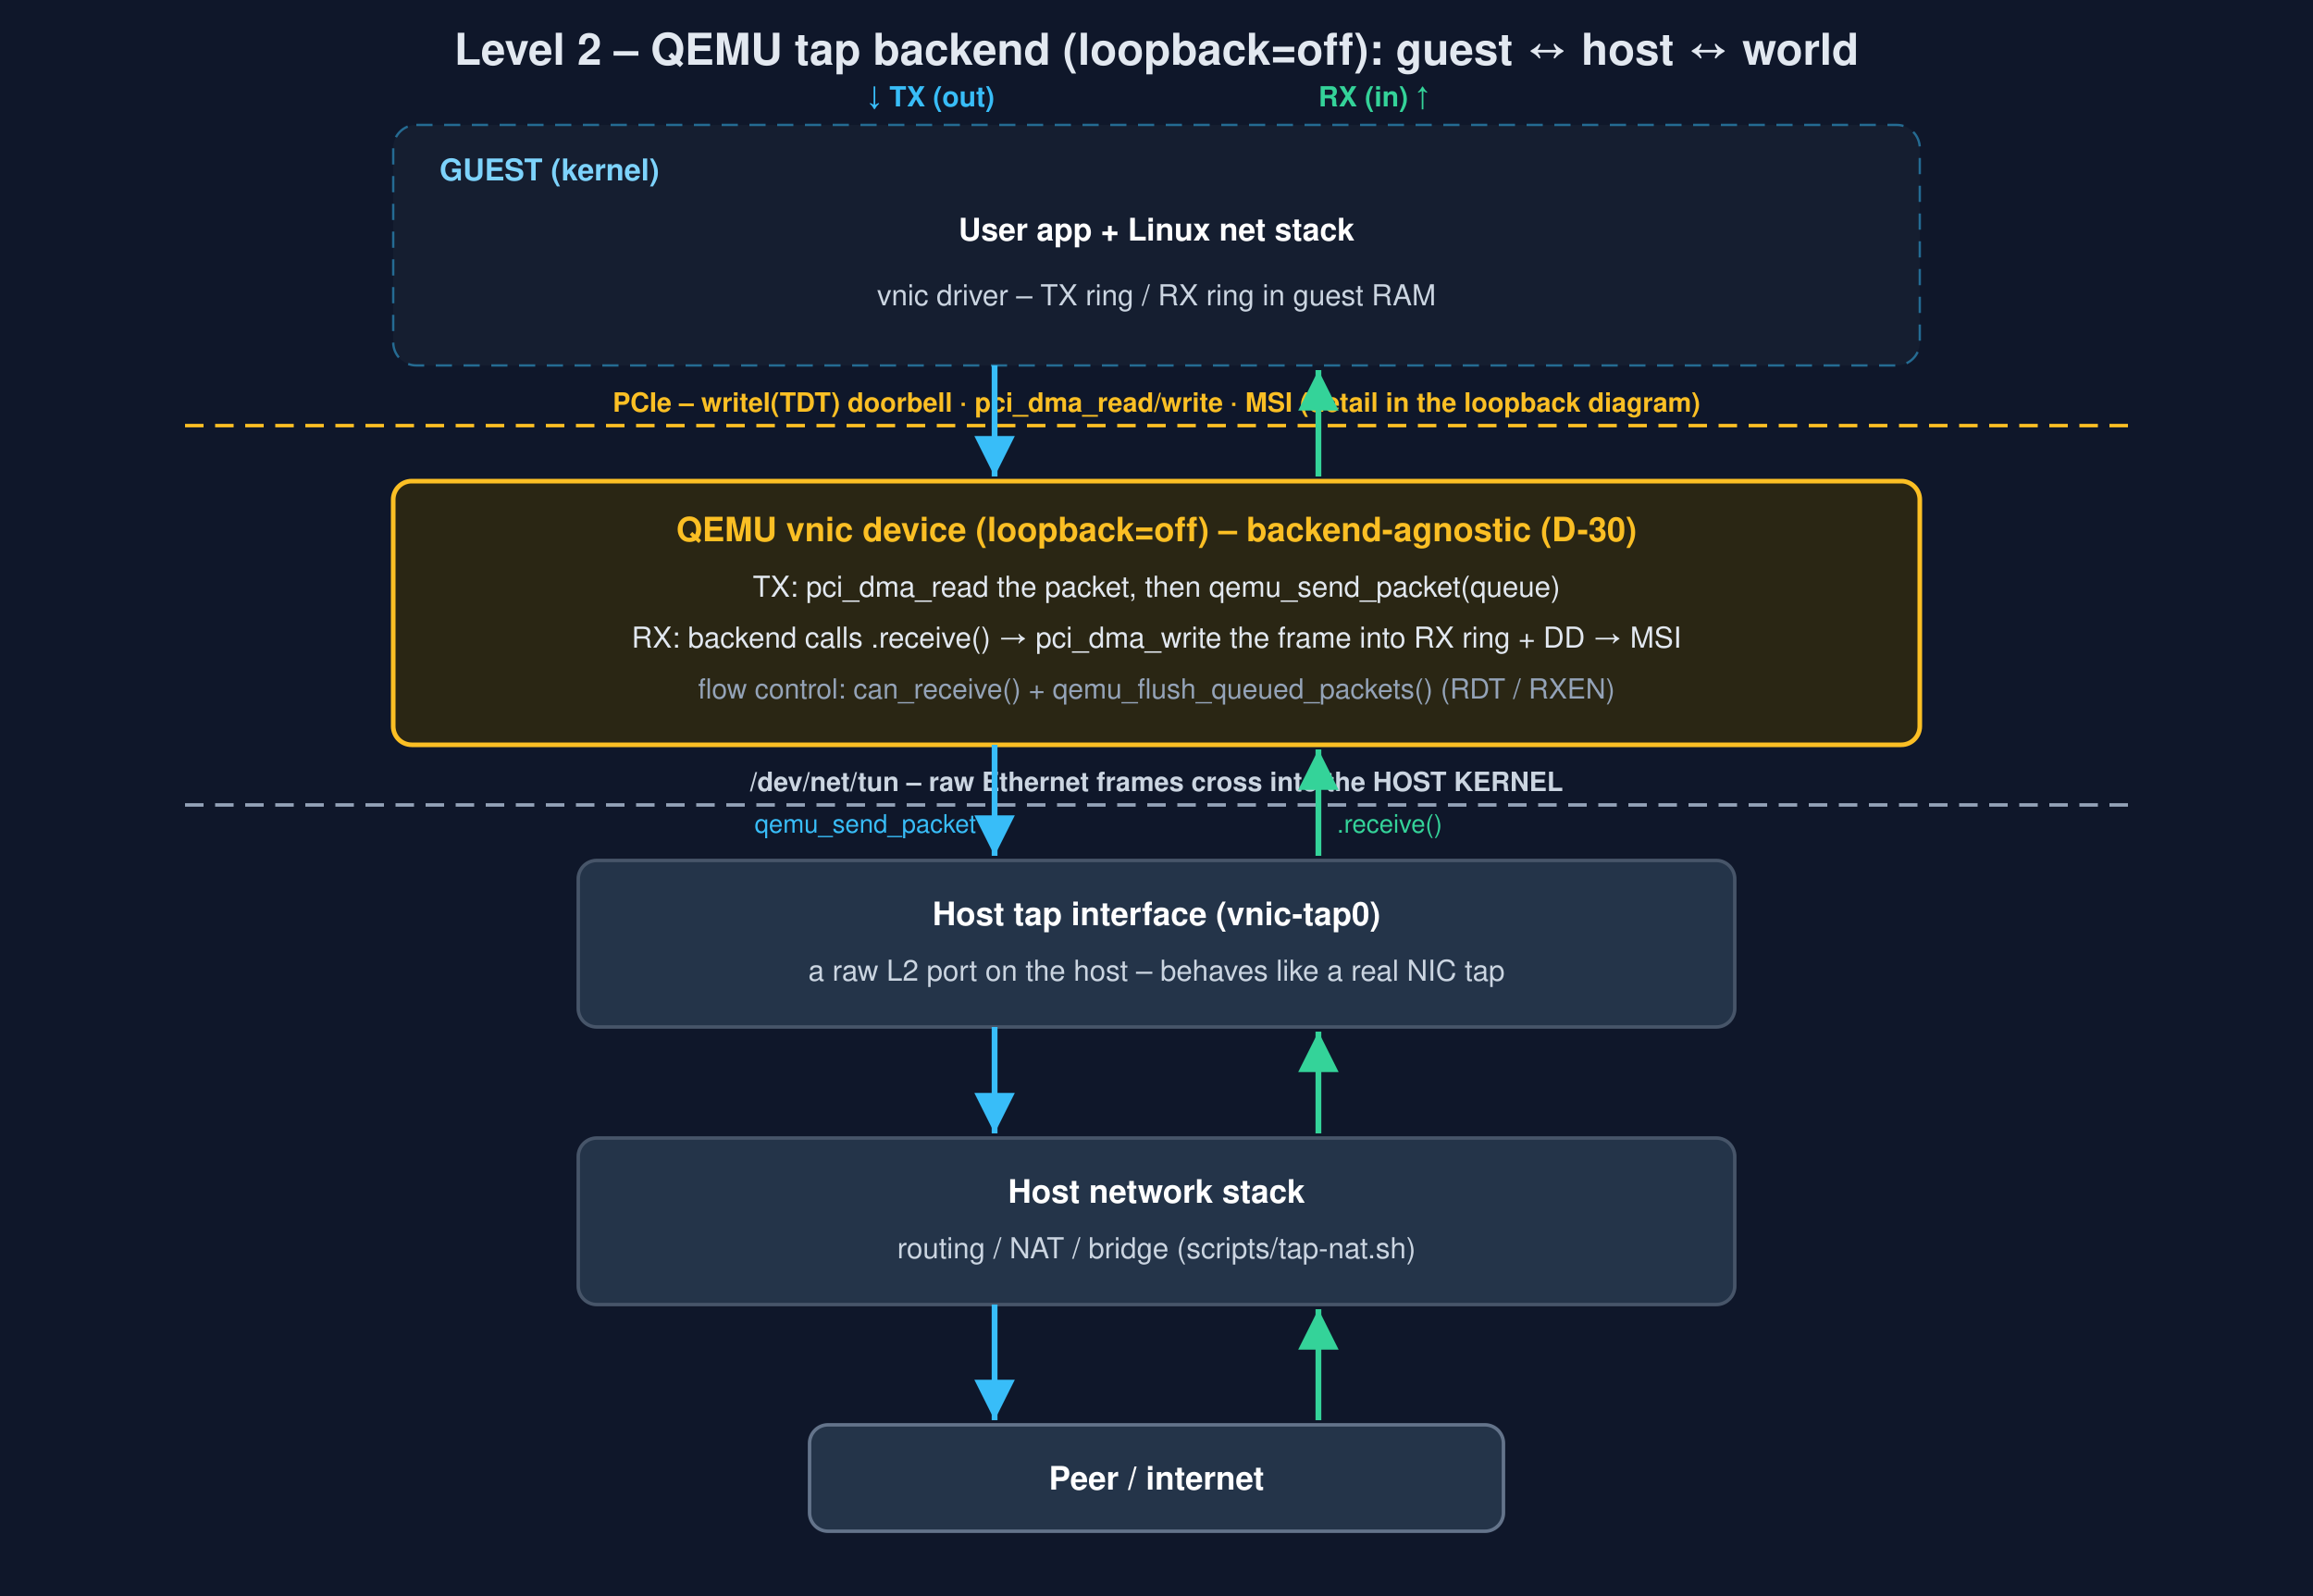
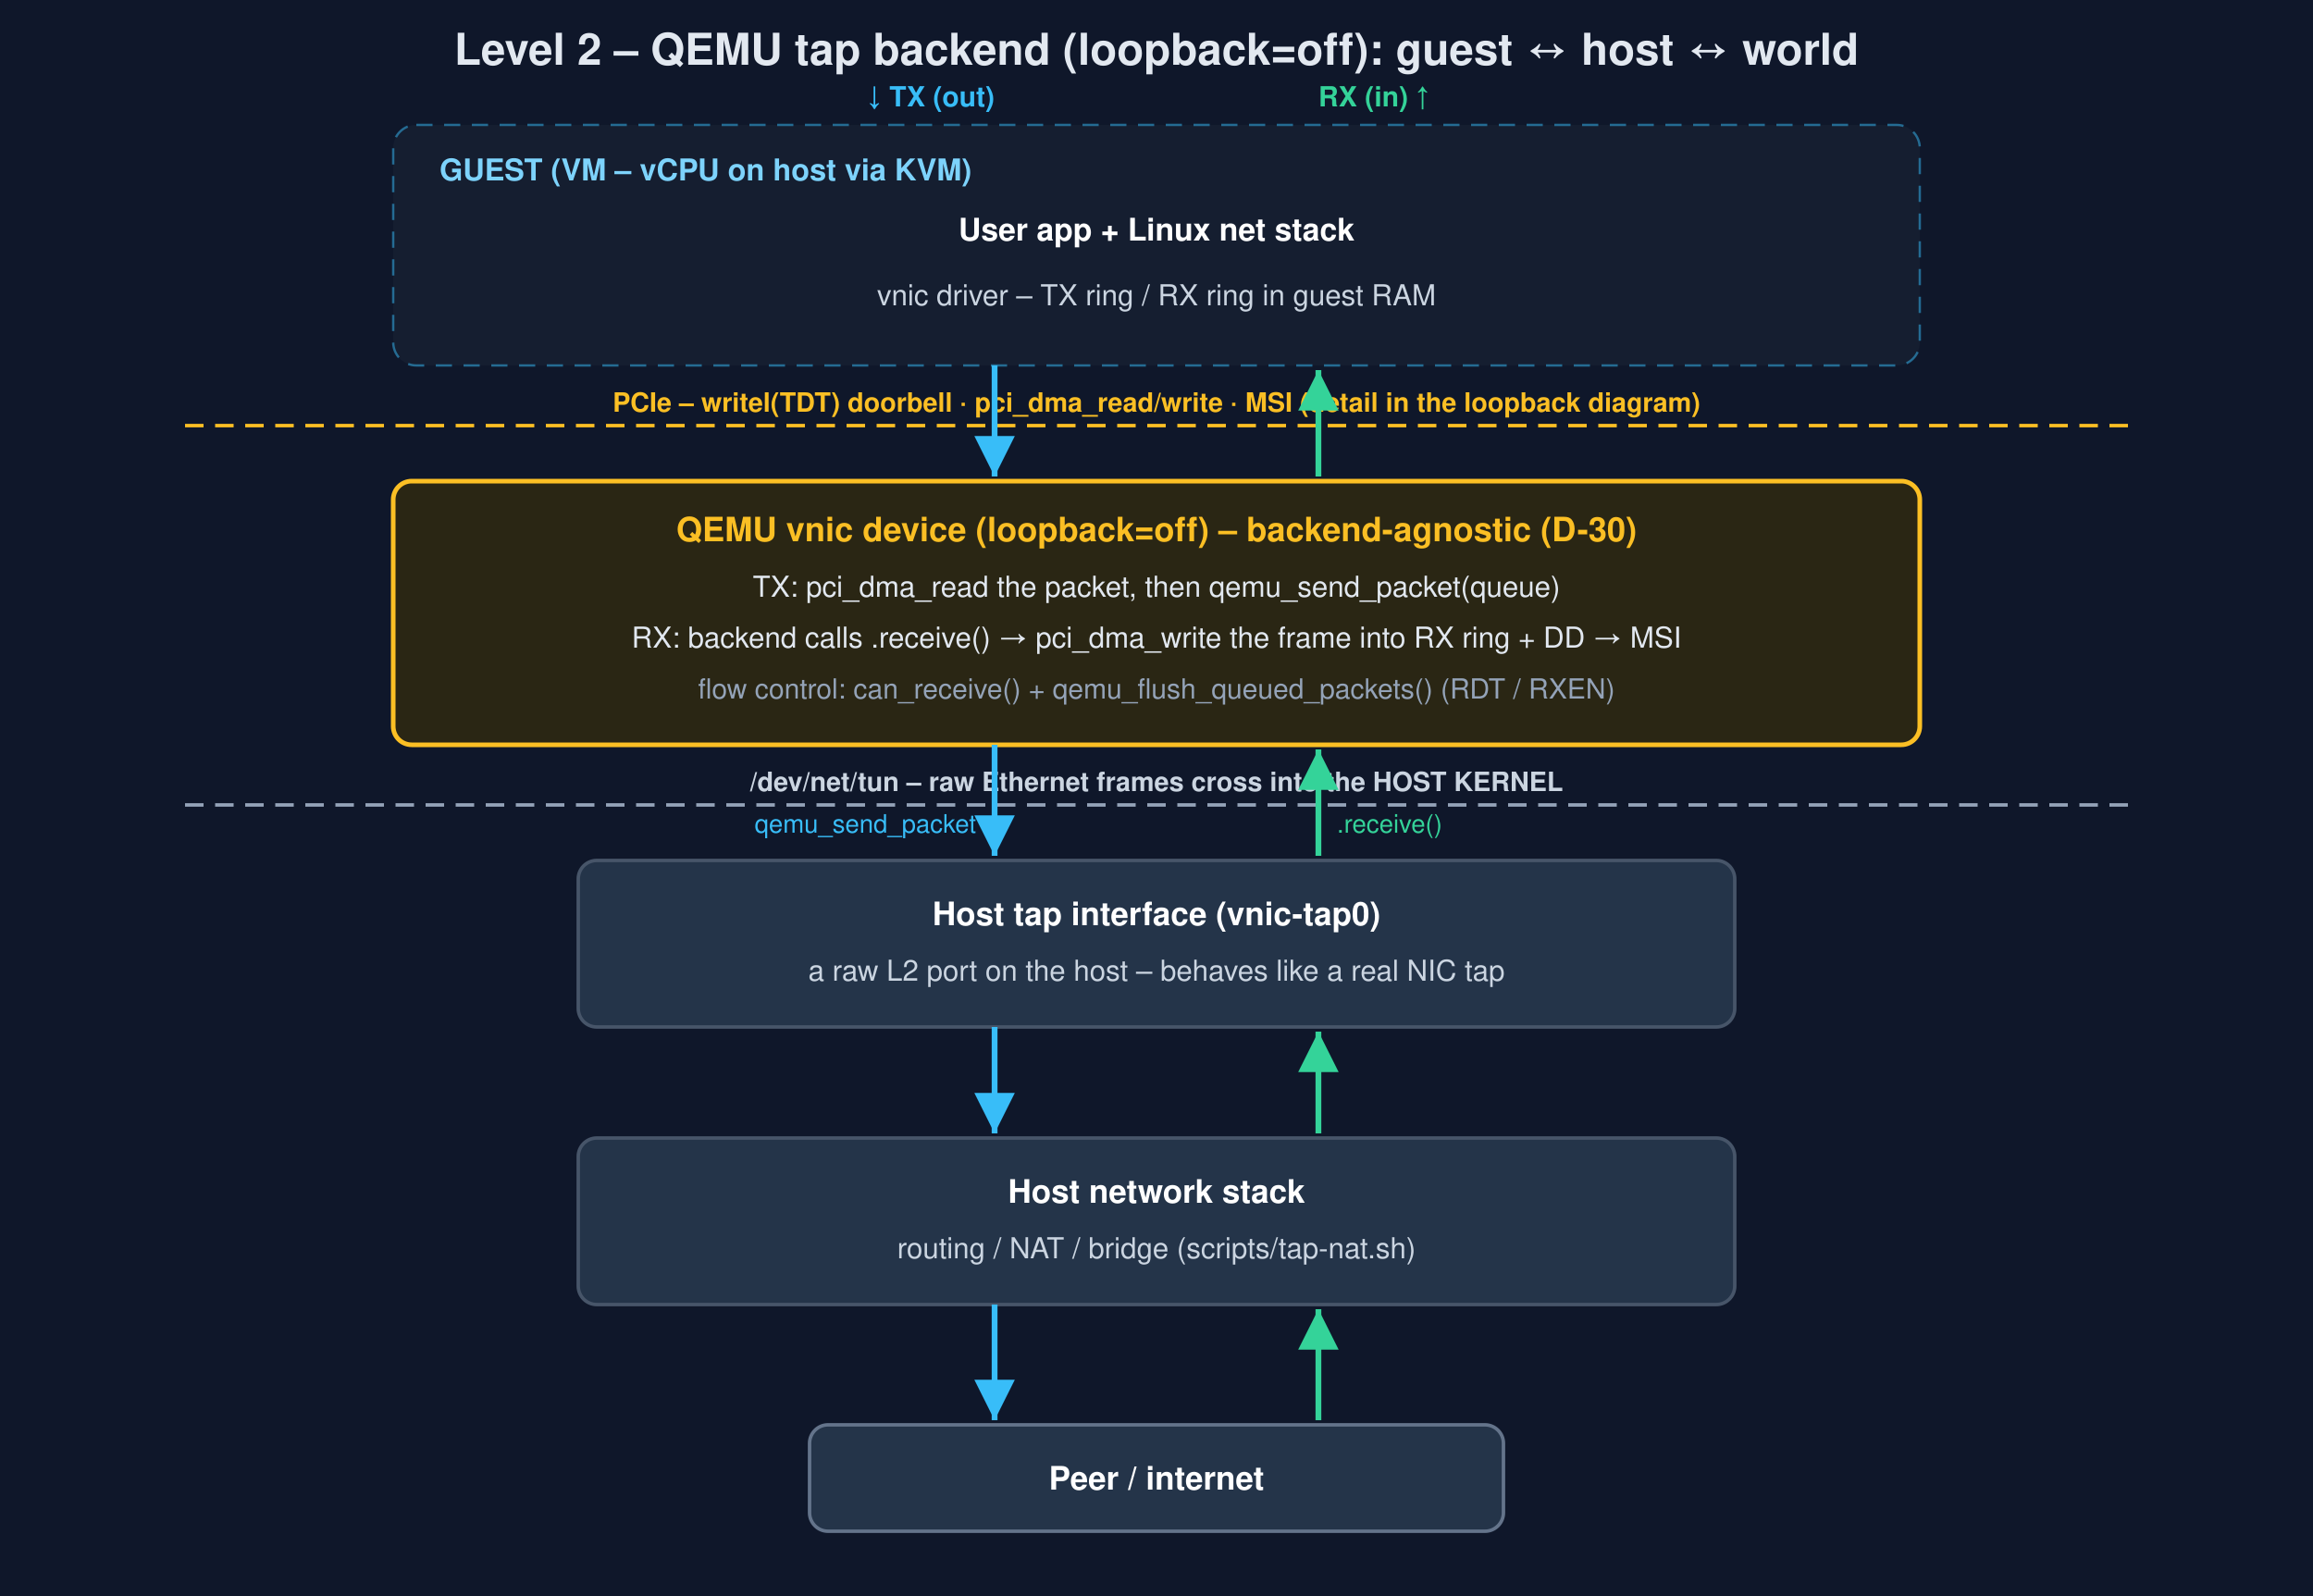
<svg xmlns="http://www.w3.org/2000/svg" viewBox="0 0 1000 690" width="1000" height="690" font-family="Segoe UI, Helvetica, Arial, sans-serif" role="img" aria-label="Level 2 tap-backend dataflow: a vertical chain - guest driver, QEMU vnic device, host tap, host network stack, peer/internet - with TX going down (writel, DMA, qemu_send_packet, tap, host stack) and RX coming up (host stack, tap, .receive, DMA write, MSI).">
  <defs>
    <marker id="tb" markerWidth="9" markerHeight="9" refX="7" refY="3.5" orient="auto">
      <path d="M0,0 L7,3.5 L0,7 z" fill="#38bdf8" />
    </marker>
    <marker id="tg" markerWidth="9" markerHeight="9" refX="7" refY="3.5" orient="auto">
      <path d="M0,0 L7,3.5 L0,7 z" fill="#34d399" />
    </marker>
  </defs>
  <rect x="0" y="0" width="1000" height="690" fill="#0f172a" />
  <text x="500" y="28" text-anchor="middle" fill="#e2e8f0" font-size="19" font-weight="700">Level 2 – QEMU tap backend (loopback=off): guest ↔ host ↔ world</text>
  <text x="430" y="46" text-anchor="end" fill="#38bdf8" font-size="12" font-weight="700">↓ TX (out)</text>
  <text x="570" y="46" fill="#34d399" font-size="12" font-weight="700">RX (in) ↑</text>
  <rect x="170" y="54" width="660" height="104" rx="10" fill="#1e293b" fill-opacity="0.4" stroke="#38bdf8" stroke-opacity="0.5" stroke-dasharray="7 5" />
-   <text x="190" y="78" fill="#7dd3fc" font-size="13" font-weight="700">GUEST (kernel)</text>
+   <text x="190" y="78" fill="#7dd3fc" font-size="13" font-weight="700">GUEST (VM – vCPU on host via KVM)</text>
  <text x="500" y="104" text-anchor="middle" fill="#fff" font-size="13.5" font-weight="700">User app + Linux net stack</text>
  <text x="500" y="132" text-anchor="middle" fill="#cbd5e1" font-size="12.5">vnic driver – TX ring / RX ring in guest RAM</text>
  <line x1="80" y1="184" x2="920" y2="184" stroke="#fbbf24" stroke-width="1.5" stroke-dasharray="8 5" />
  <text x="500" y="178" text-anchor="middle" fill="#fbbf24" font-size="11.5" font-weight="700">PCIe – writel(TDT) doorbell · pci_dma_read/write · MSI (detail in the loopback diagram)</text>
  <rect x="170" y="208" width="660" height="114" rx="8" fill="#2a2614" stroke="#fbbf24" stroke-width="2" />
  <text x="500" y="234" text-anchor="middle" fill="#fbbf24" font-size="14.5" font-weight="700">QEMU vnic device (loopback=off) – backend-agnostic (D-30)</text>
  <text x="500" y="258" text-anchor="middle" fill="#e2e8f0" font-size="12.5">TX: pci_dma_read the packet, then qemu_send_packet(queue)</text>
  <text x="500" y="280" text-anchor="middle" fill="#e2e8f0" font-size="12.5">RX: backend calls .receive() → pci_dma_write the frame into RX ring + DD → MSI</text>
  <text x="500" y="302" text-anchor="middle" fill="#94a3b8" font-size="12">flow control: can_receive() + qemu_flush_queued_packets() (RDT / RXEN)</text>
  <line x1="80" y1="348" x2="920" y2="348" stroke="#94a3b8" stroke-width="1.5" stroke-dasharray="8 5" />
  <text x="500" y="342" text-anchor="middle" fill="#cbd5e1" font-size="11.5" font-weight="700">/dev/net/tun – raw Ethernet frames cross into the HOST KERNEL</text>
  <rect x="250" y="372" width="500" height="72" rx="8" fill="#243449" stroke="#475569" stroke-width="1.5" />
  <text x="500" y="400" text-anchor="middle" fill="#fff" font-size="14" font-weight="700">Host tap interface (vnic-tap0)</text>
  <text x="500" y="424" text-anchor="middle" fill="#cbd5e1" font-size="12.5">a raw L2 port on the host – behaves like a real NIC tap</text>
  <rect x="250" y="492" width="500" height="72" rx="8" fill="#243449" stroke="#475569" stroke-width="1.5" />
  <text x="500" y="520" text-anchor="middle" fill="#fff" font-size="14" font-weight="700">Host network stack</text>
  <text x="500" y="544" text-anchor="middle" fill="#cbd5e1" font-size="12.5">routing / NAT / bridge (scripts/tap-nat.sh)</text>
  <rect x="350" y="616" width="300" height="46" rx="8" fill="#243449" stroke="#64748b" stroke-width="1.5" />
  <text x="500" y="644" text-anchor="middle" fill="#fff" font-size="14" font-weight="700">Peer / internet</text>
  <line x1="430" y1="158" x2="430" y2="206" stroke="#38bdf8" stroke-width="2.5" marker-end="url(#tb)" />
  <line x1="570" y1="206" x2="570" y2="160" stroke="#34d399" stroke-width="2.5" marker-end="url(#tg)" />
  <line x1="430" y1="322" x2="430" y2="370" stroke="#38bdf8" stroke-width="2.5" marker-end="url(#tb)" />
  <text x="422" y="360" text-anchor="end" fill="#38bdf8" font-size="11">qemu_send_packet</text>
  <line x1="570" y1="370" x2="570" y2="324" stroke="#34d399" stroke-width="2.5" marker-end="url(#tg)" />
  <text x="578" y="360" fill="#34d399" font-size="11">.receive()</text>
  <line x1="430" y1="444" x2="430" y2="490" stroke="#38bdf8" stroke-width="2.5" marker-end="url(#tb)" />
  <line x1="570" y1="490" x2="570" y2="446" stroke="#34d399" stroke-width="2.5" marker-end="url(#tg)" />
  <line x1="430" y1="564" x2="430" y2="614" stroke="#38bdf8" stroke-width="2.5" marker-end="url(#tb)" />
  <line x1="570" y1="614" x2="570" y2="566" stroke="#34d399" stroke-width="2.5" marker-end="url(#tg)" />
</svg>
